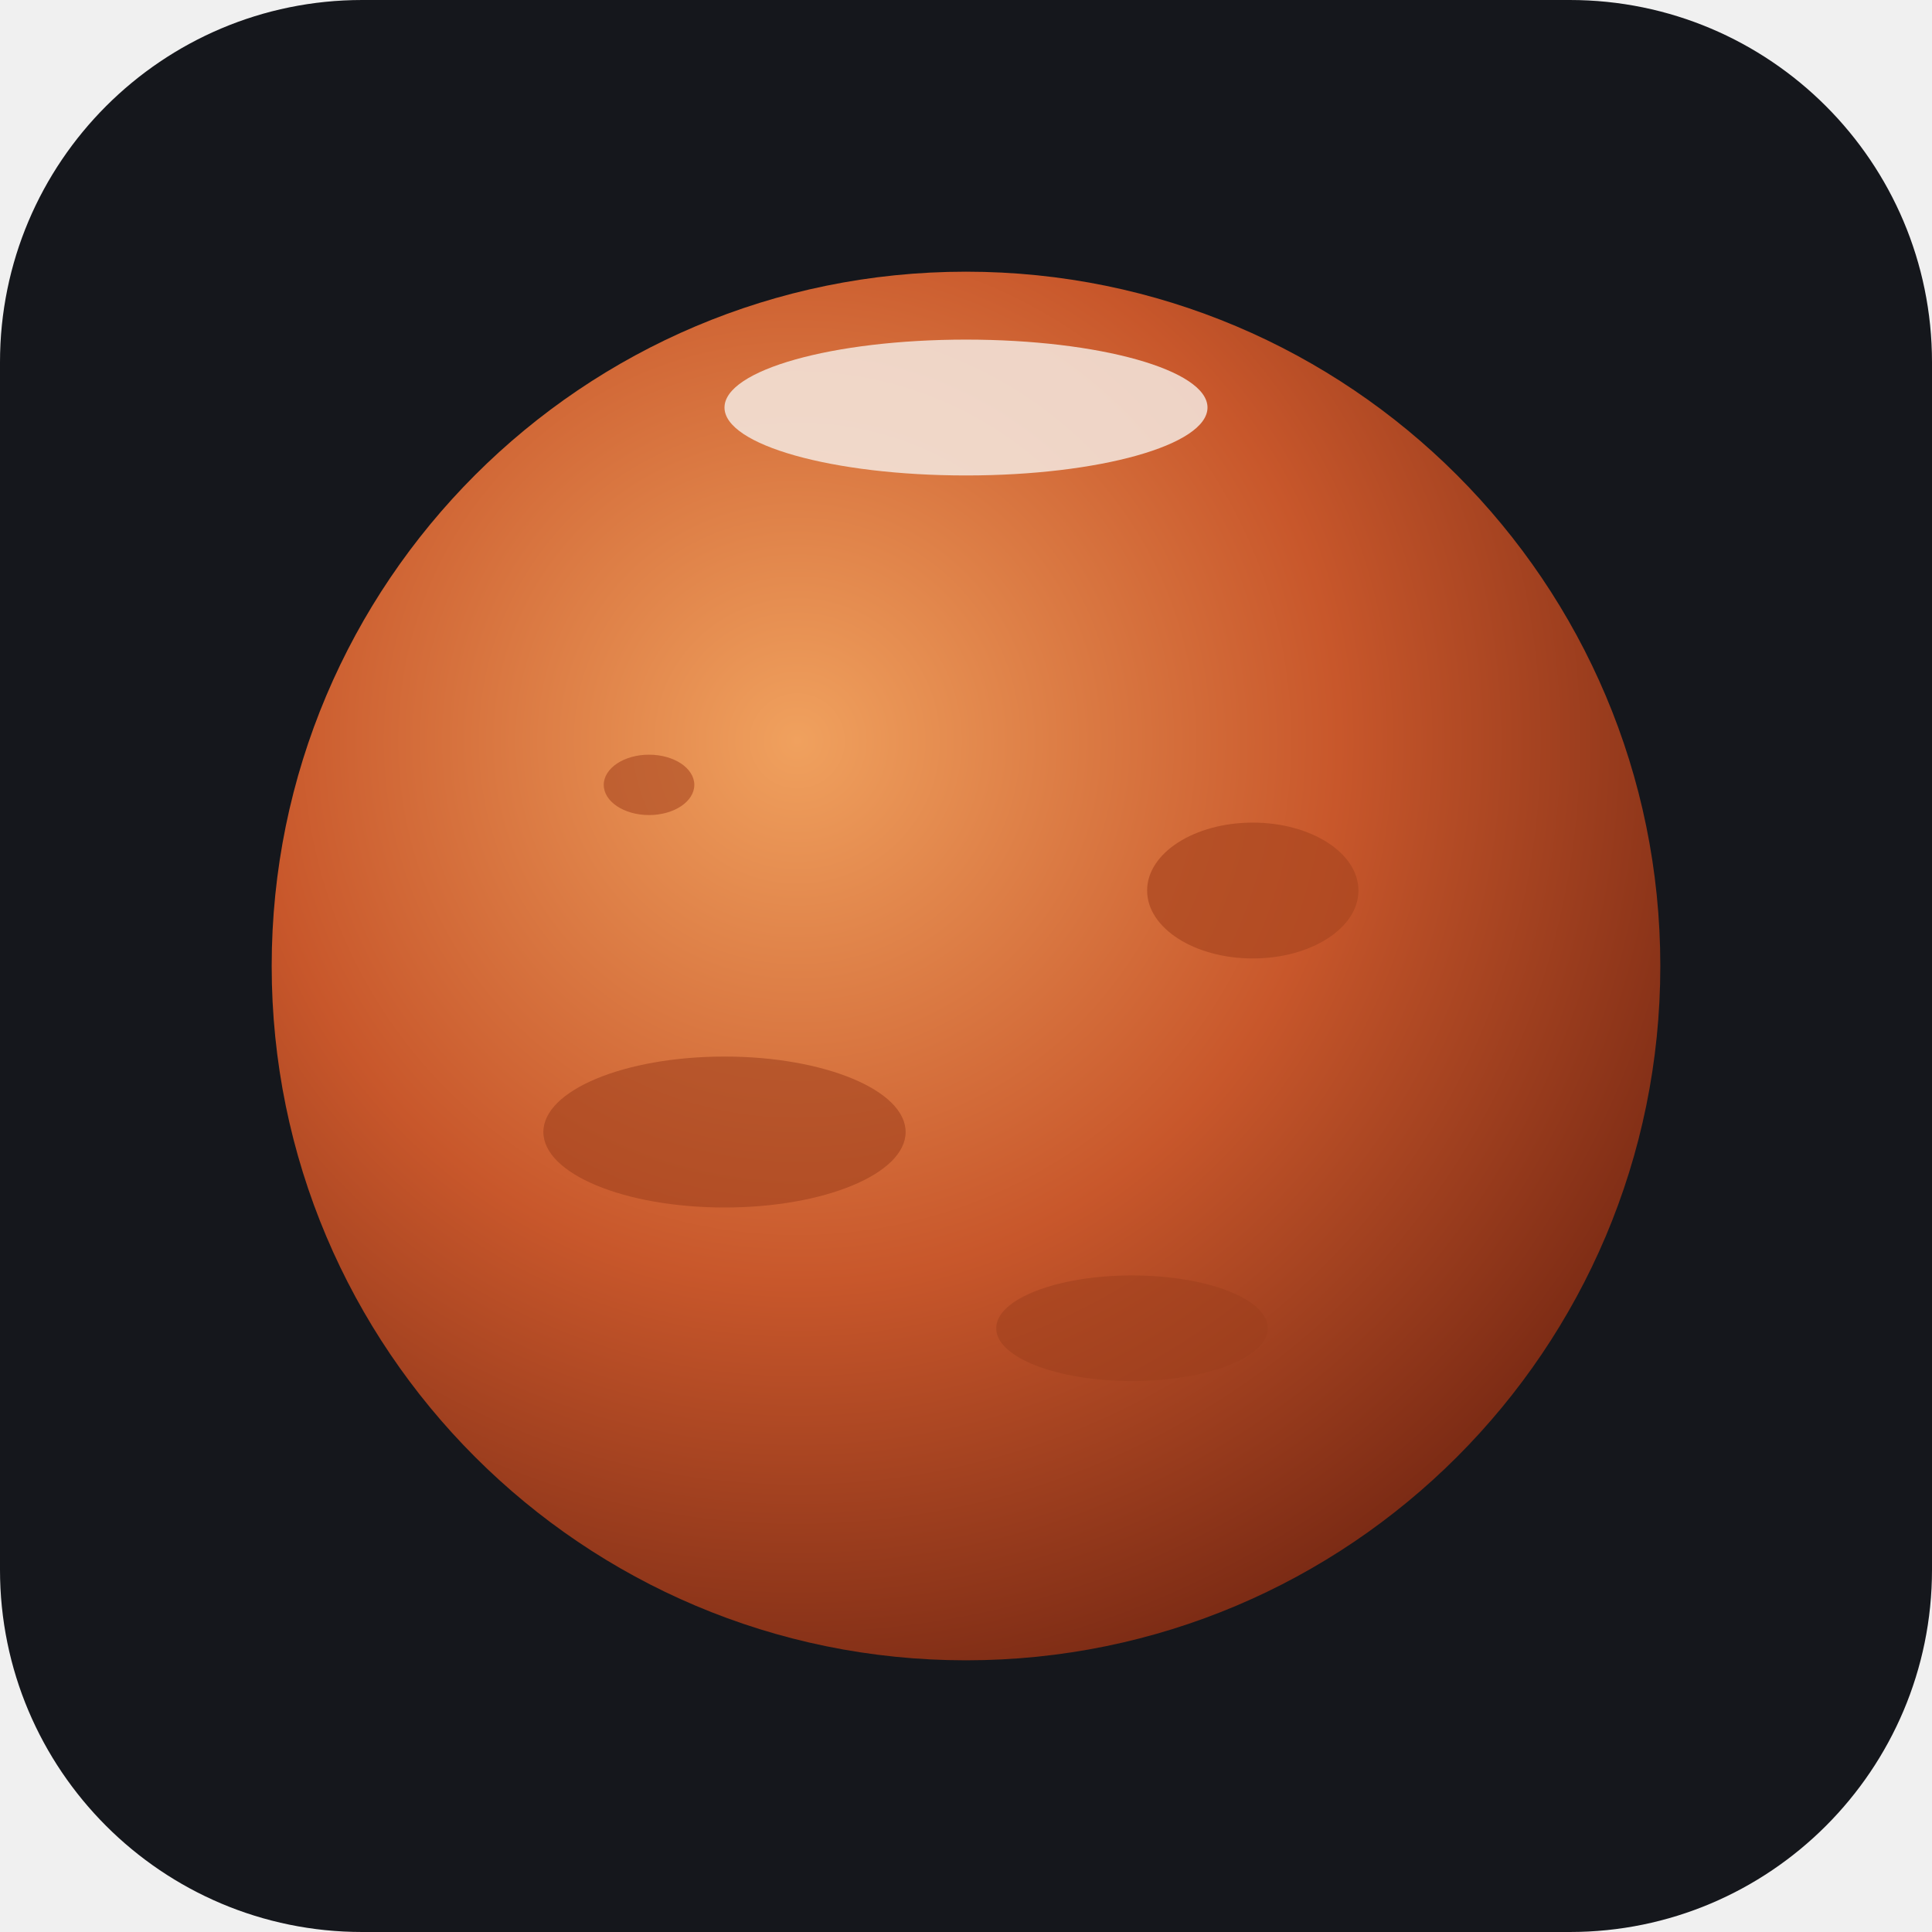
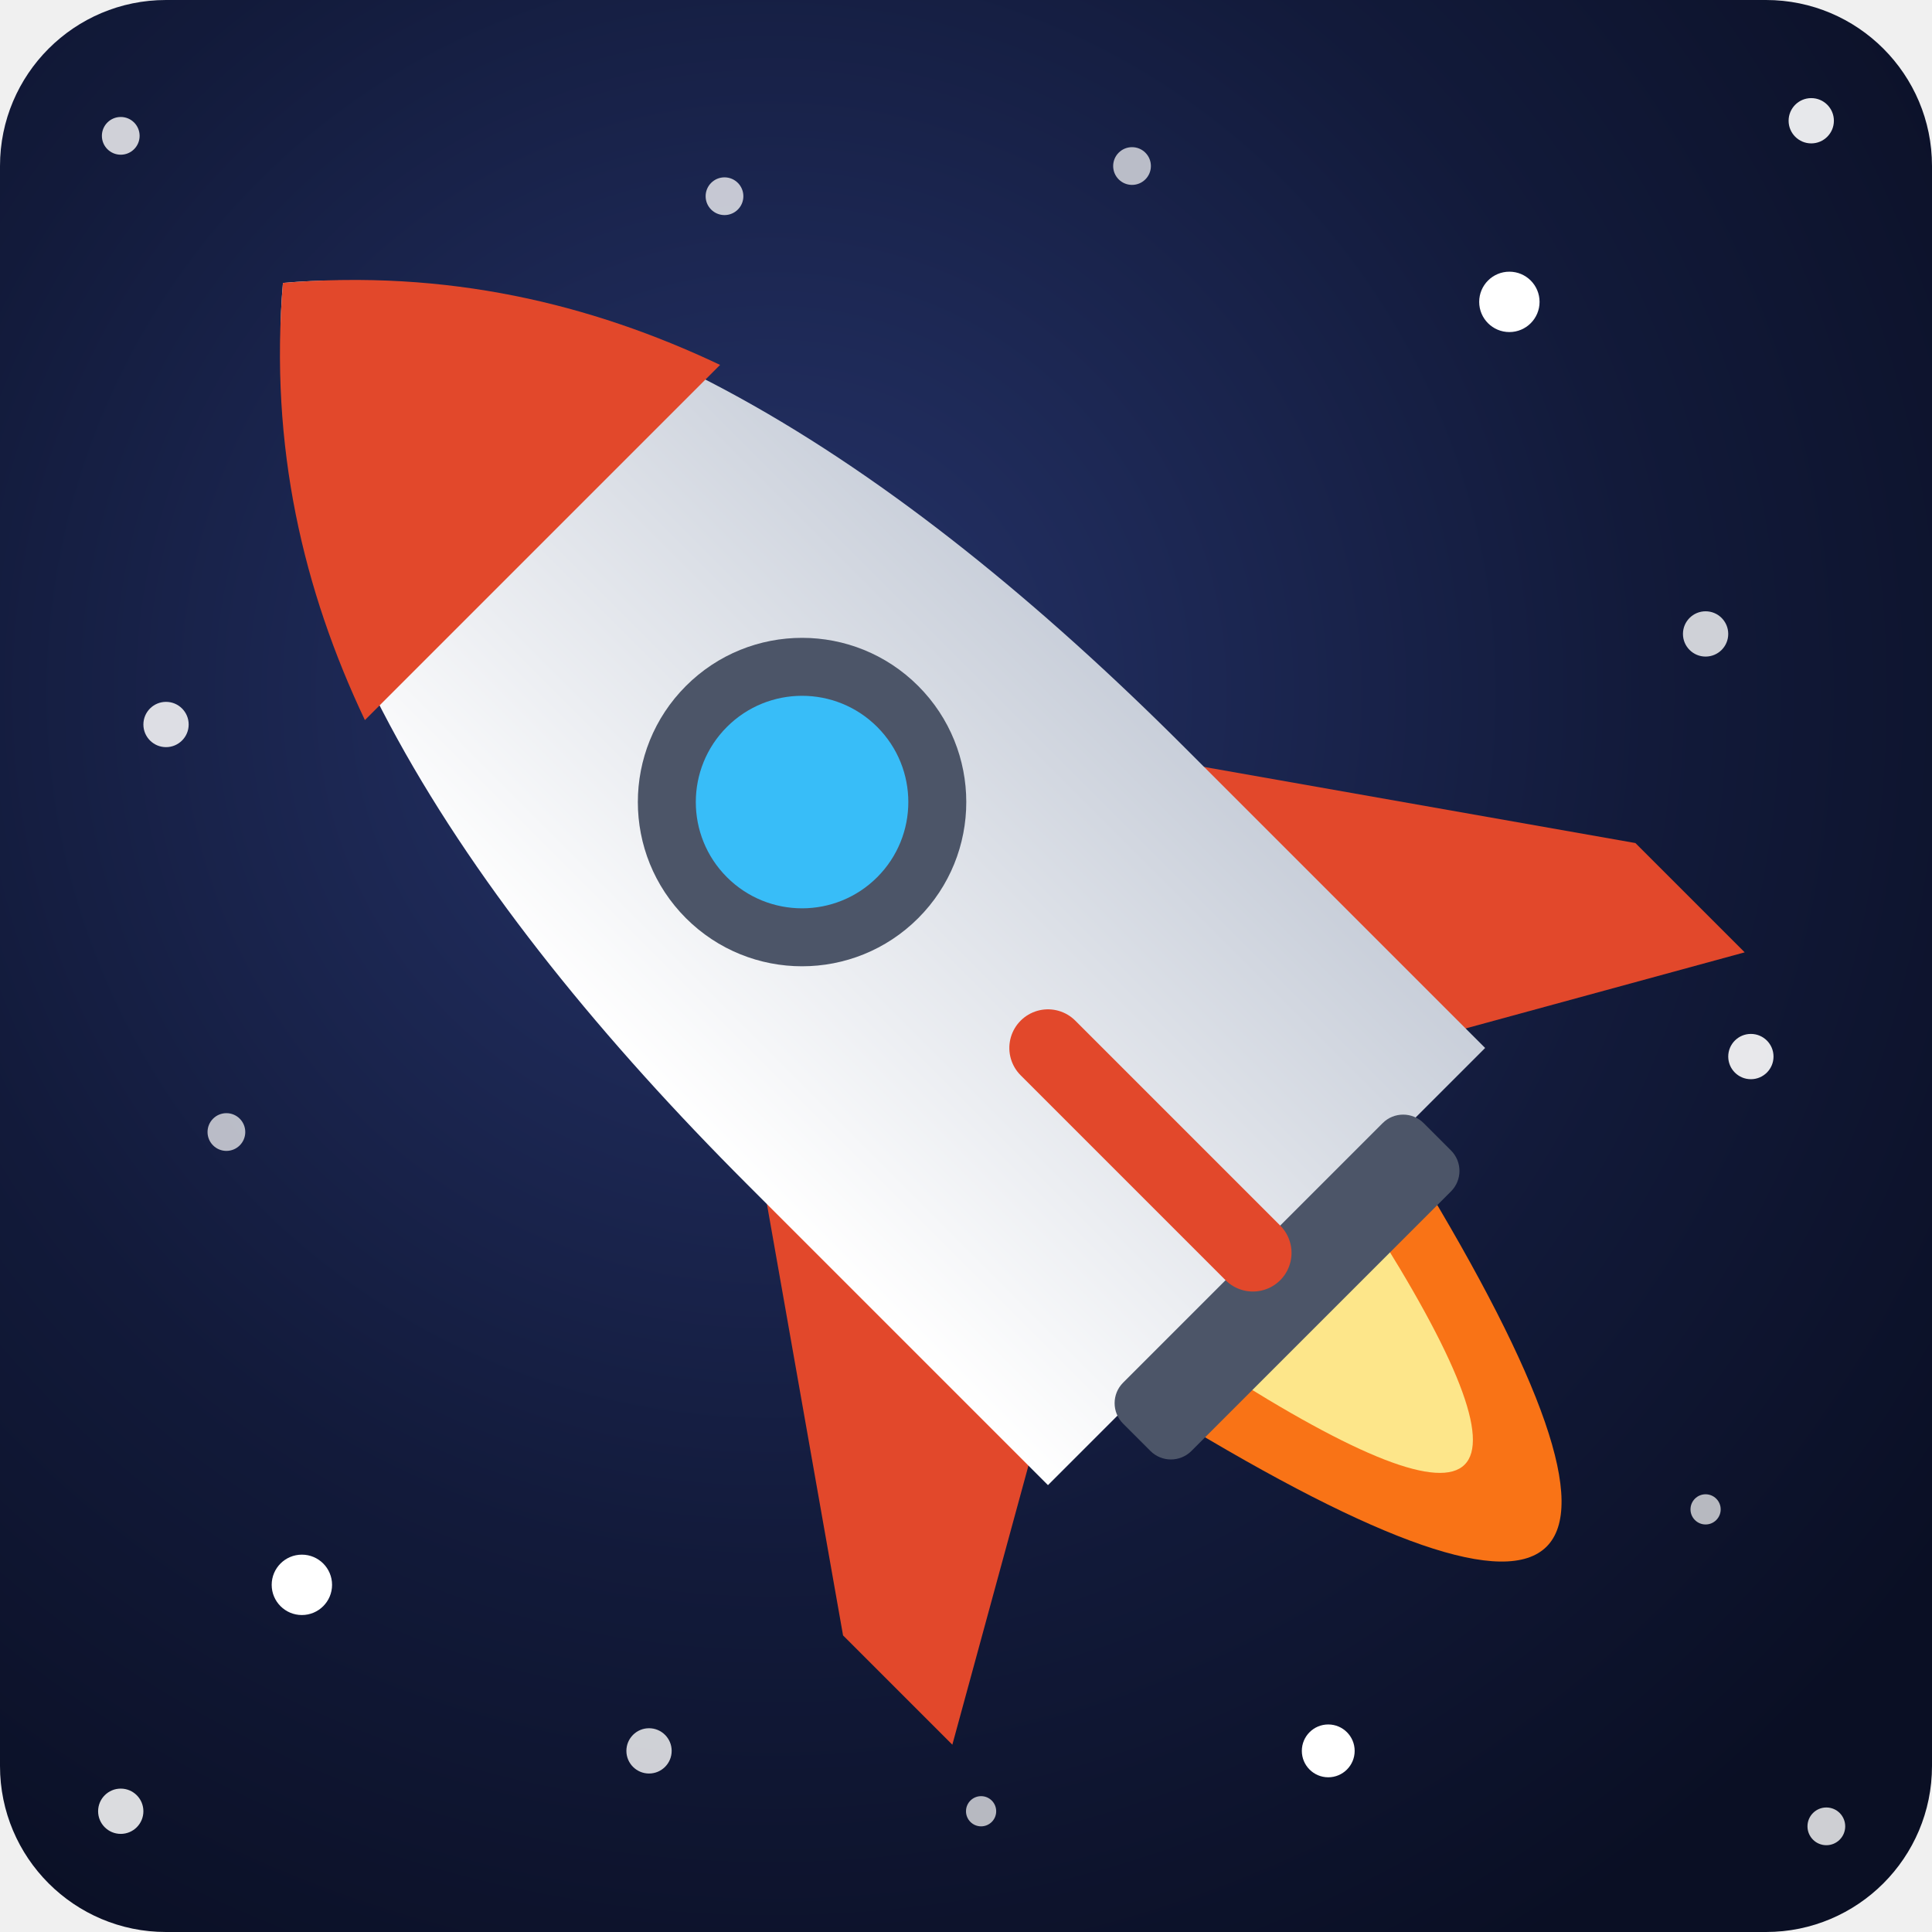
<svg xmlns="http://www.w3.org/2000/svg" width="256" height="256" viewBox="0 0 256 256">
  <defs>
-     <radialGradient id="mars" cx="38%" cy="34%" r="70%">
-       <stop offset="0" stop-color="#F0A15E" />
-       <stop offset="0.55" stop-color="#C8572B" />
-       <stop offset="1" stop-color="#7A2A14" />
+     <radialGradient id="space" cx="40%" cy="36%" r="75%">
+       <stop offset="0" stop-color="#26346B" />
+       <stop offset="0.6" stop-color="#121A3A" />
+       <stop offset="1" stop-color="#0A0F24" />
    </radialGradient>
+     <linearGradient id="body" x1="0" y1="0" x2="1" y2="0">
+       <stop offset="0" stop-color="#FFFFFF" />
+       <stop offset="1" stop-color="#C9CFDA" />
+     </linearGradient>
  </defs>
-   <rect width="256" height="256" rx="48" fill="#15171C" />
-   <circle cx="128" cy="128" r="92" fill="url(#mars)" />
-   <ellipse cx="128" cy="54" rx="32" ry="9" fill="#F4E9E1" opacity="0.85" />
-   <ellipse cx="166" cy="118" rx="14" ry="9" fill="#A9461F" opacity="0.7" />
-   <ellipse cx="96" cy="150" rx="24" ry="10" fill="#9C3E1B" opacity="0.55" />
-   <ellipse cx="150" cy="176" rx="18" ry="7" fill="#9C3E1B" opacity="0.5" />
-   <ellipse cx="86" cy="104" rx="6" ry="4" fill="#A9461F" opacity="0.6" />
+   <rect x="0" y="0" width="256" height="256" rx="22" fill="url(#space)" />
+   <circle cx="200" cy="40" r="4" fill="#FFFFFF" />
+   <circle cx="226" cy="84" r="3" fill="#FFFFFF" opacity="0.8" />
+   <circle cx="40" cy="210" r="4" fill="#FFFFFF" />
+   <circle cx="86" cy="232" r="3" fill="#FFFFFF" opacity="0.8" />
+   <circle cx="30" cy="150" r="2.5" fill="#FFFFFF" opacity="0.7" />
+   <circle cx="150" cy="22" r="2.5" fill="#FFFFFF" opacity="0.7" />
+   <circle cx="232" cy="140" r="3" fill="#FFFFFF" opacity="0.9" />
+   <circle cx="176" cy="232" r="3.5" fill="#FFFFFF" />
+   <circle cx="22" cy="96" r="3" fill="#FFFFFF" opacity="0.85" />
+   <circle cx="96" cy="26" r="2.5" fill="#FFFFFF" opacity="0.75" />
+   <circle cx="226" cy="200" r="2" fill="#FFFFFF" opacity="0.7" />
+   <circle cx="130" cy="240" r="2" fill="#FFFFFF" opacity="0.7" />
+   <circle cx="16" cy="18" r="2.5" fill="#FFFFFF" opacity="0.8" />
+   <circle cx="240" cy="16" r="3" fill="#FFFFFF" opacity="0.9" />
+   <circle cx="16" cy="240" r="3" fill="#FFFFFF" opacity="0.85" />
+   <circle cx="242" cy="242" r="2.5" fill="#FFFFFF" opacity="0.8" />
+   <g transform="translate(128 128) scale(1.28) rotate(-45) translate(-128 -128)">
+     <path d="M 110,176 Q 128,250 146,176 Z" fill="#F97316" />
+     <path d="M 117,176 Q 128,226 139,176 Z" fill="#FDE68A" />
+     <path d="M 98,128 L 70,168 L 70,184 L 98,168 Z" fill="#E2482B" />
+     <path d="M 158,128 L 186,168 L 186,184 L 158,168 Z" fill="#E2482B" />
+     <path d="M 128,28 C 152,48 160,86 160,128 L 160,172 L 96,172 L 96,128 C 96,86 104,48 128,28 Z" fill="url(#body)" />
+     <path d="M 128,28 C 141,39 149,52 154,66 L 102,66 C 107,52 115,39 128,28 Z" fill="#E2482B" />
+     <circle cx="128" cy="104" r="17" fill="#4C5568" />
+     <circle cx="128" cy="104" r="11" fill="#38BDF8" />
+     <rect x="106" y="170" width="44" height="10" rx="3" fill="#4C5568" />
+     <path d="M 128,140 L 128,170" stroke="#E2482B" stroke-width="8" stroke-linecap="round" />
+   </g>
</svg>
